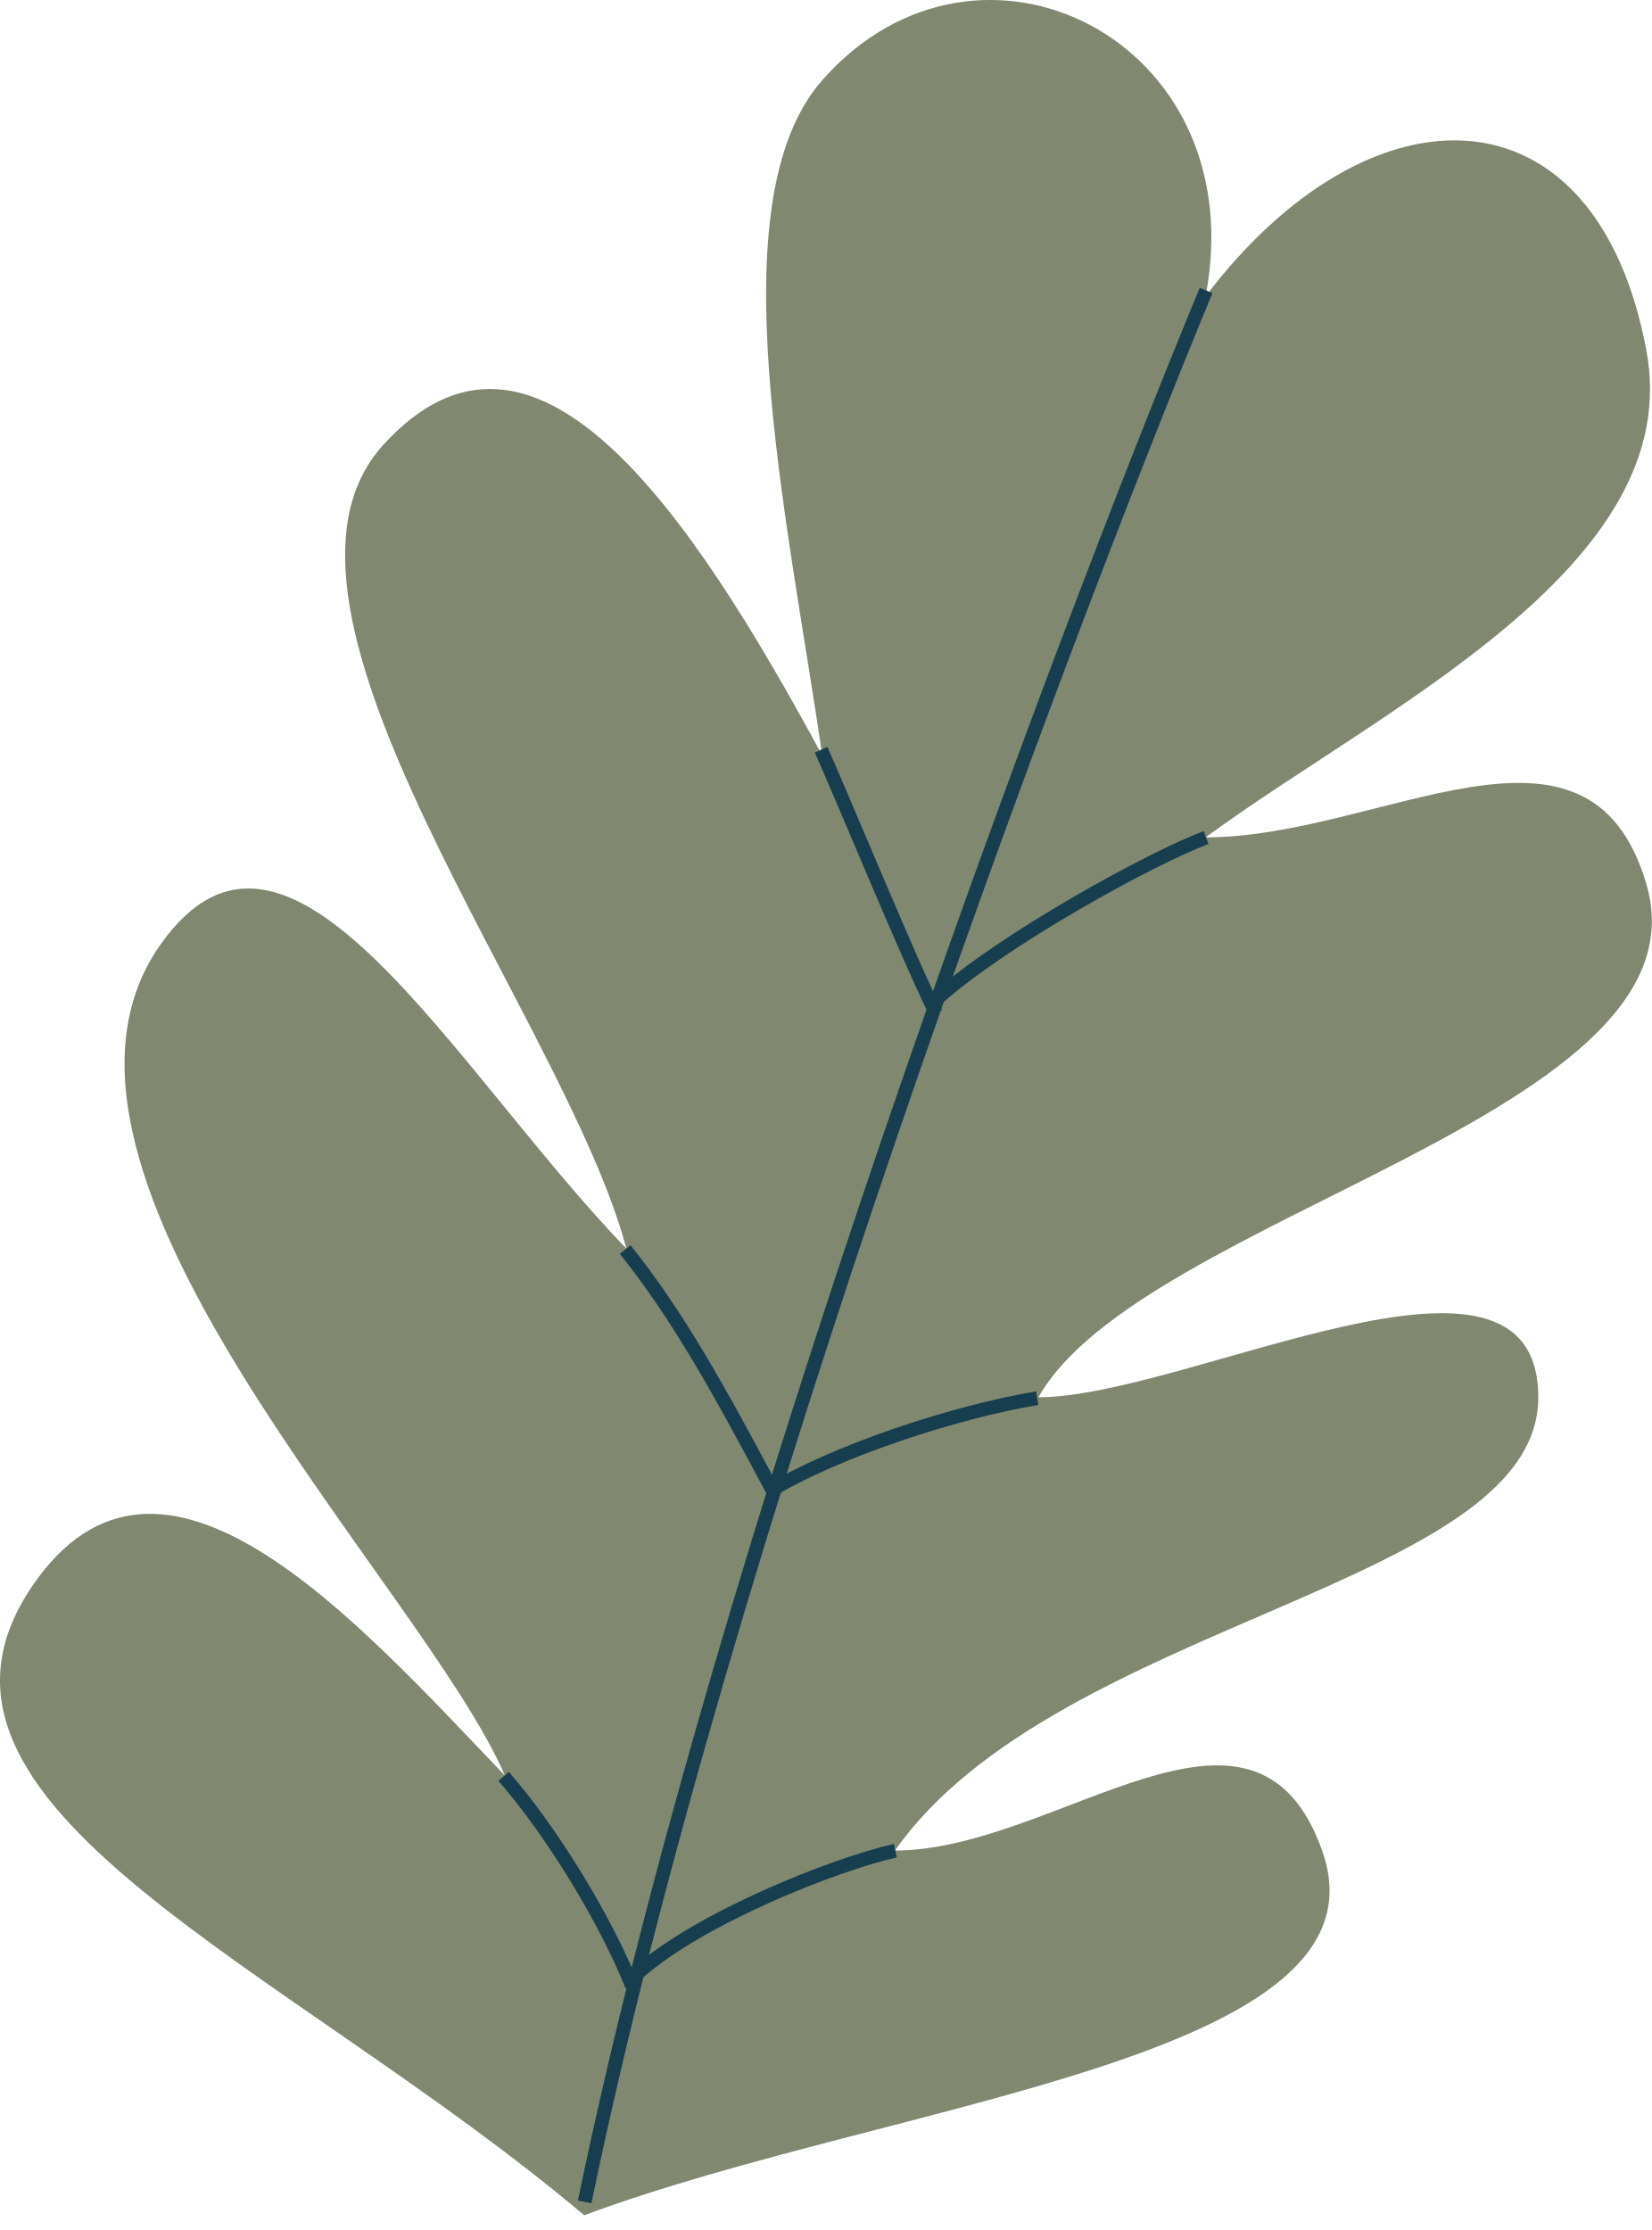
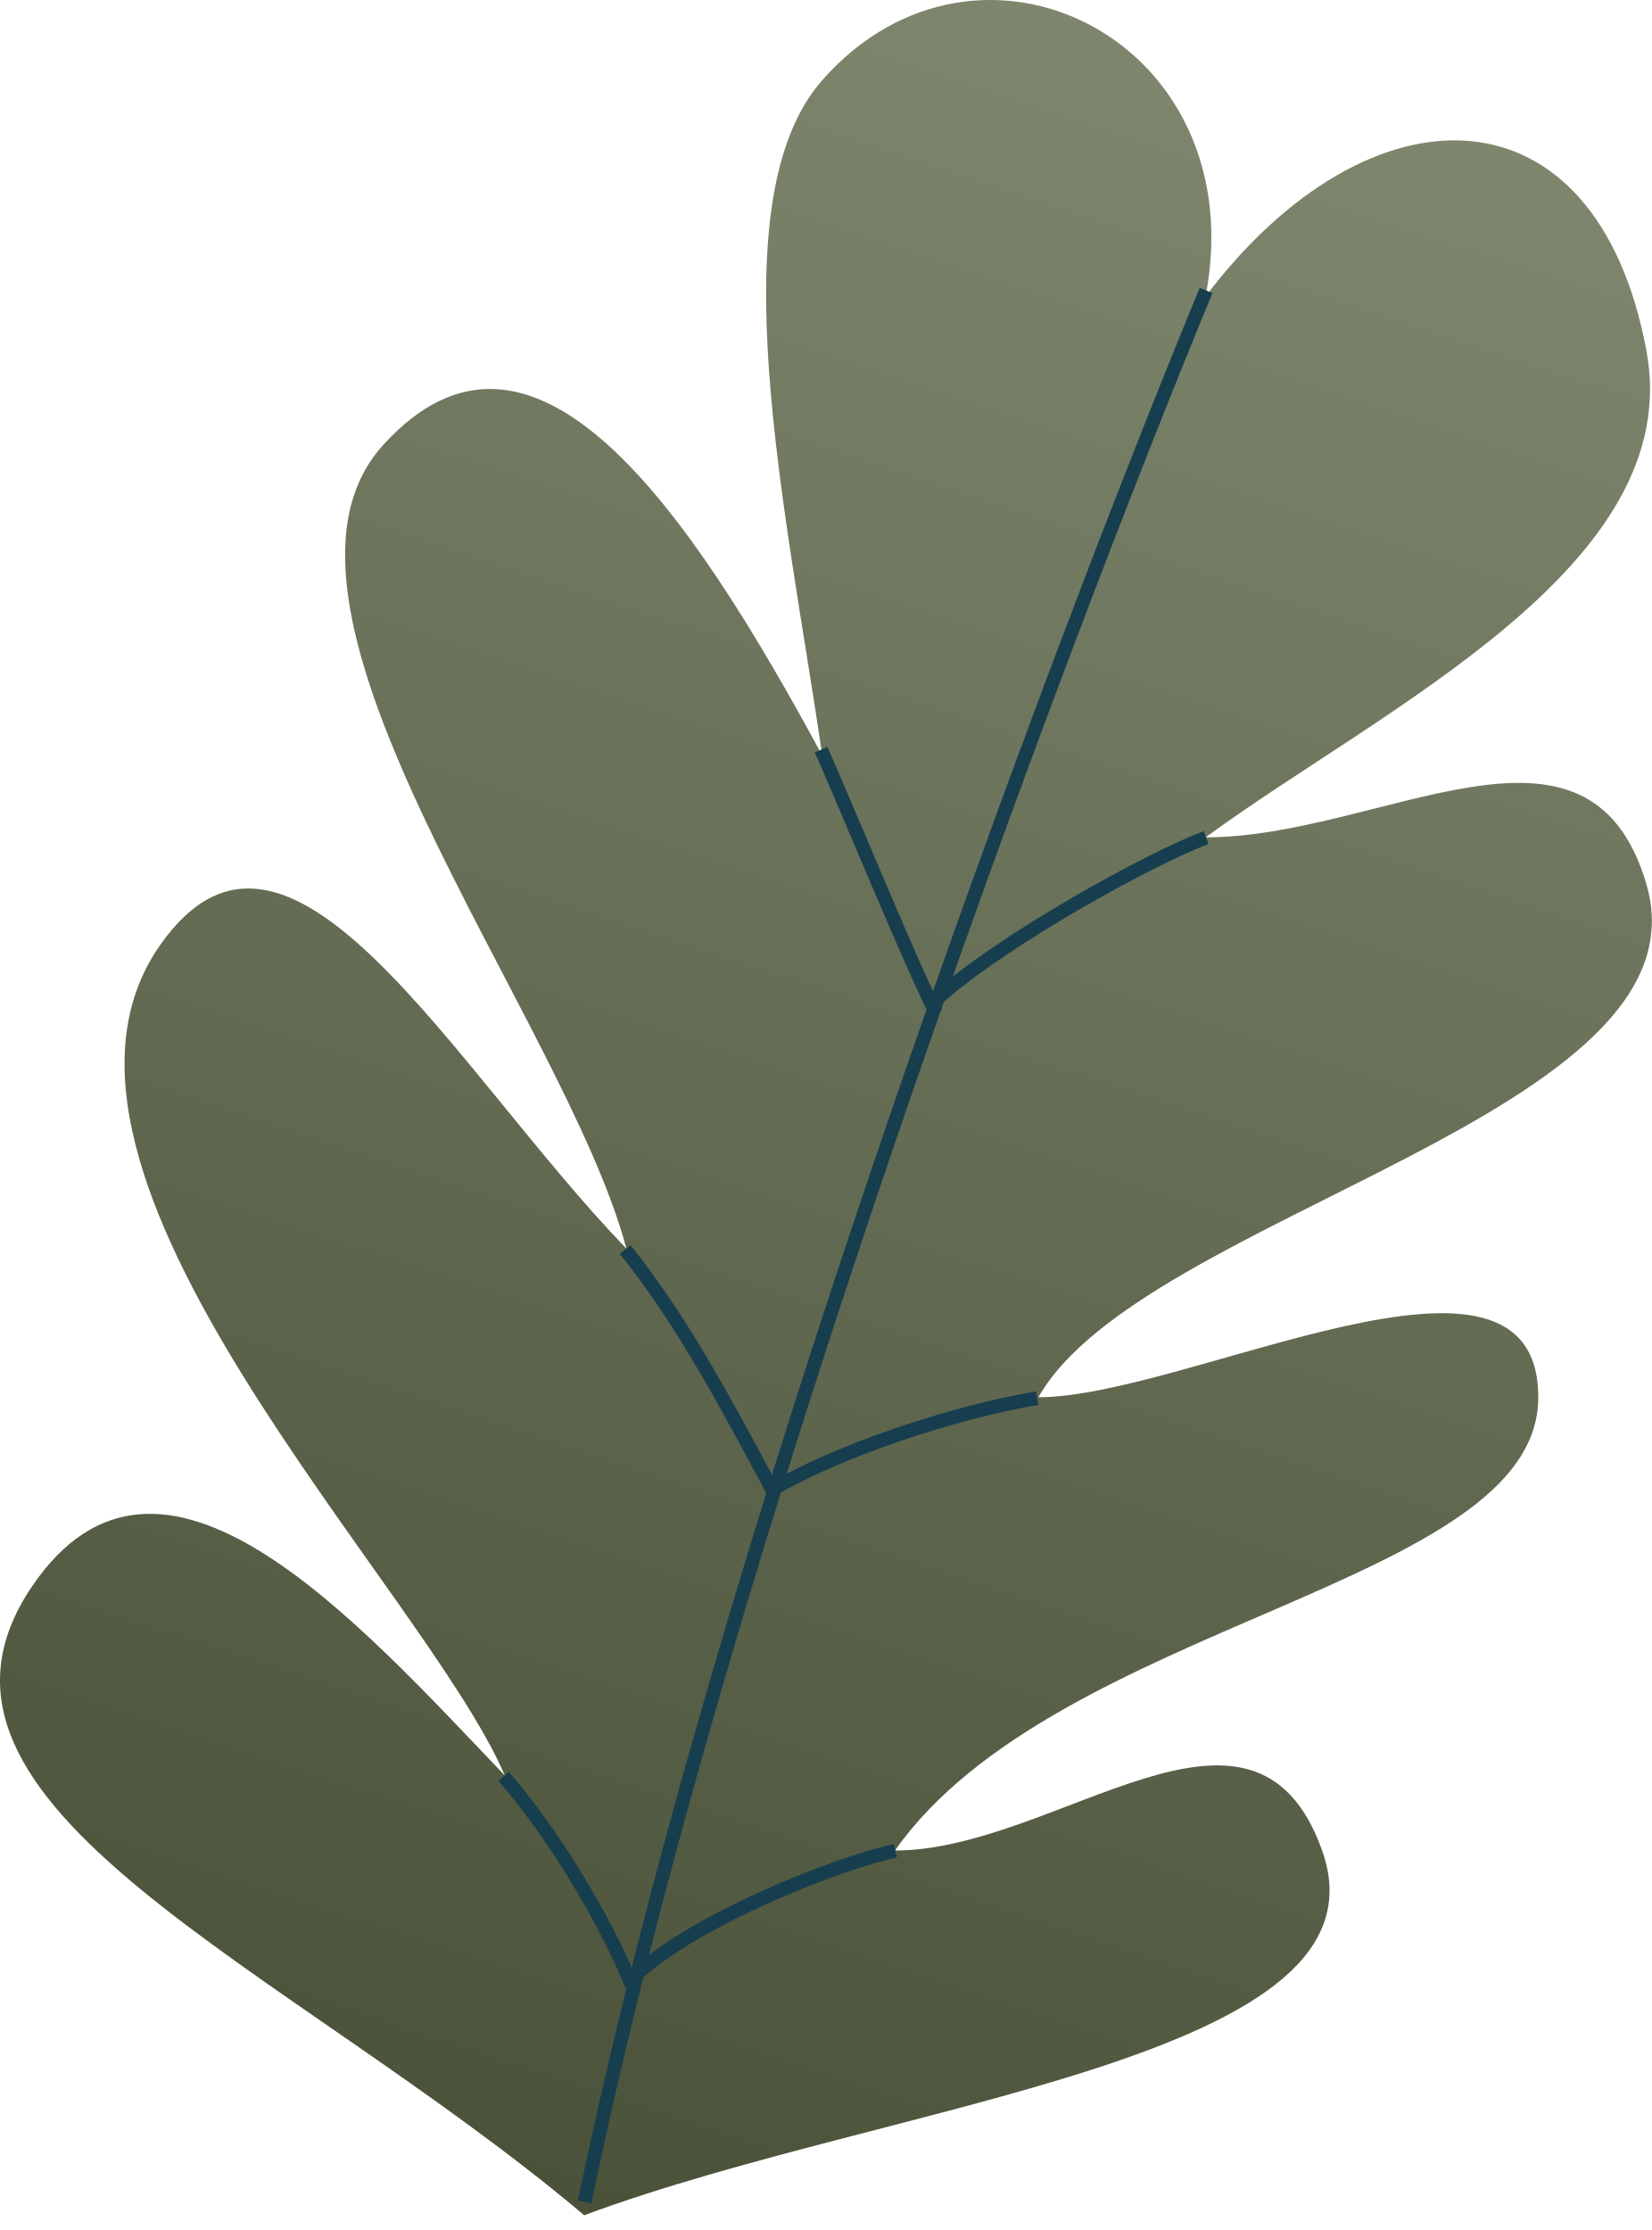
<svg xmlns="http://www.w3.org/2000/svg" width="60" height="81" viewBox="0 0 60 81" fill="none">
-   <path d="M48.023 67.216C50.722 74.795 32.506 76.267 21.22 80.464C10.425 71.361 -4.258 65.612 1.164 57.622C5.825 50.752 12.94 58.848 18.337 64.491C15.393 57.622 0.012 42.576 5.825 34.315C10.487 27.691 16.375 38.731 22.753 45.355C20.546 37.013 8.508 22.114 13.921 16.16C19.335 10.205 24.962 18.368 29.868 27.445C28.58 18.613 26.004 7.301 29.868 2.911C35.538 -3.531 45.57 1.439 43.791 10.762C49.741 2.911 57.959 2.911 59.8 12.725C61.272 20.576 50.17 25.728 43.791 30.415C50.17 30.415 57.707 24.992 59.799 32.107C62.253 40.448 41.461 44.102 37.719 50.752C43.117 50.752 55.874 43.883 55.874 50.752C55.874 57.622 38.394 58.848 32.506 67.216C38.394 67.216 45.546 60.258 48.023 67.216Z" fill="#80886F" />
+   <path d="M48.023 67.216C50.722 74.795 32.506 76.267 21.22 80.464C10.425 71.361 -4.258 65.612 1.164 57.622C5.825 50.752 12.94 58.848 18.337 64.491C15.393 57.622 0.012 42.576 5.825 34.315C10.487 27.691 16.375 38.731 22.753 45.355C20.546 37.013 8.508 22.114 13.921 16.16C19.335 10.205 24.962 18.368 29.868 27.445C28.58 18.613 26.004 7.301 29.868 2.911C35.538 -3.531 45.57 1.439 43.791 10.762C49.741 2.911 57.959 2.911 59.8 12.725C61.272 20.576 50.17 25.728 43.791 30.415C50.17 30.415 57.707 24.992 59.799 32.107C62.253 40.448 41.461 44.102 37.719 50.752C43.117 50.752 55.874 43.883 55.874 50.752C55.874 57.622 38.394 58.848 32.506 67.216C38.394 67.216 45.546 60.258 48.023 67.216Z" fill="url(#paint0_linear)" />
  <path fill-rule="evenodd" clip-rule="evenodd" d="M43.577 10.454C38.096 23.706 25.904 56.157 20.992 79.929L21.482 80.03C26.384 56.306 38.561 23.89 44.039 10.645L43.577 10.454Z" fill="#173E4F" />
  <path fill-rule="evenodd" clip-rule="evenodd" d="M18.105 64.688C19.803 66.63 21.751 69.795 22.722 72.222L23.186 72.036C22.194 69.556 20.217 66.343 18.481 64.359L18.105 64.688Z" fill="#173E4F" />
  <path fill-rule="evenodd" clip-rule="evenodd" d="M22.513 45.544C24.459 47.976 25.921 50.654 27.886 54.337L28.327 54.102C26.366 50.425 24.883 47.706 22.904 45.231L22.513 45.544Z" fill="#173E4F" />
  <path fill-rule="evenodd" clip-rule="evenodd" d="M30.981 30.564C31.98 32.918 33.134 35.639 33.771 36.912L34.218 36.689C33.587 35.427 32.45 32.745 31.456 30.403C30.908 29.111 30.404 27.922 30.052 27.131L29.595 27.334C29.939 28.107 30.437 29.281 30.981 30.564Z" fill="#173E4F" />
  <path fill-rule="evenodd" clip-rule="evenodd" d="M39.211 33.03C37.313 34.132 35.368 35.41 34.162 36.496L33.827 36.124C35.074 35.002 37.055 33.704 38.96 32.598C40.865 31.491 42.719 30.563 43.72 30.188L43.896 30.656C42.934 31.017 41.108 31.928 39.211 33.03Z" fill="#173E4F" />
  <path fill-rule="evenodd" clip-rule="evenodd" d="M37.715 51.031C34.793 51.518 30.426 52.937 27.992 54.432L27.73 54.007C30.235 52.468 34.667 51.032 37.633 50.538L37.715 51.031Z" fill="#173E4F" />
  <path fill-rule="evenodd" clip-rule="evenodd" d="M27.963 69.106C26.191 69.901 24.44 70.87 23.365 71.825L23.033 71.452C24.166 70.444 25.973 69.45 27.758 68.65C29.546 67.849 31.342 67.228 32.468 66.978L32.576 67.466C31.494 67.707 29.733 68.313 27.963 69.106Z" fill="#173E4F" />
+   <defs>
+     <linearGradient id="paint0_linear" x1="48" y1="6.47081e-07" x2="21.5" y2="80" gradientUnits="userSpaceOnUse">
+       <stop stop-color="#80886F" />
+       <stop offset="1" stop-color="#4A5239" />
+     </linearGradient>
+   </defs>
</svg>
